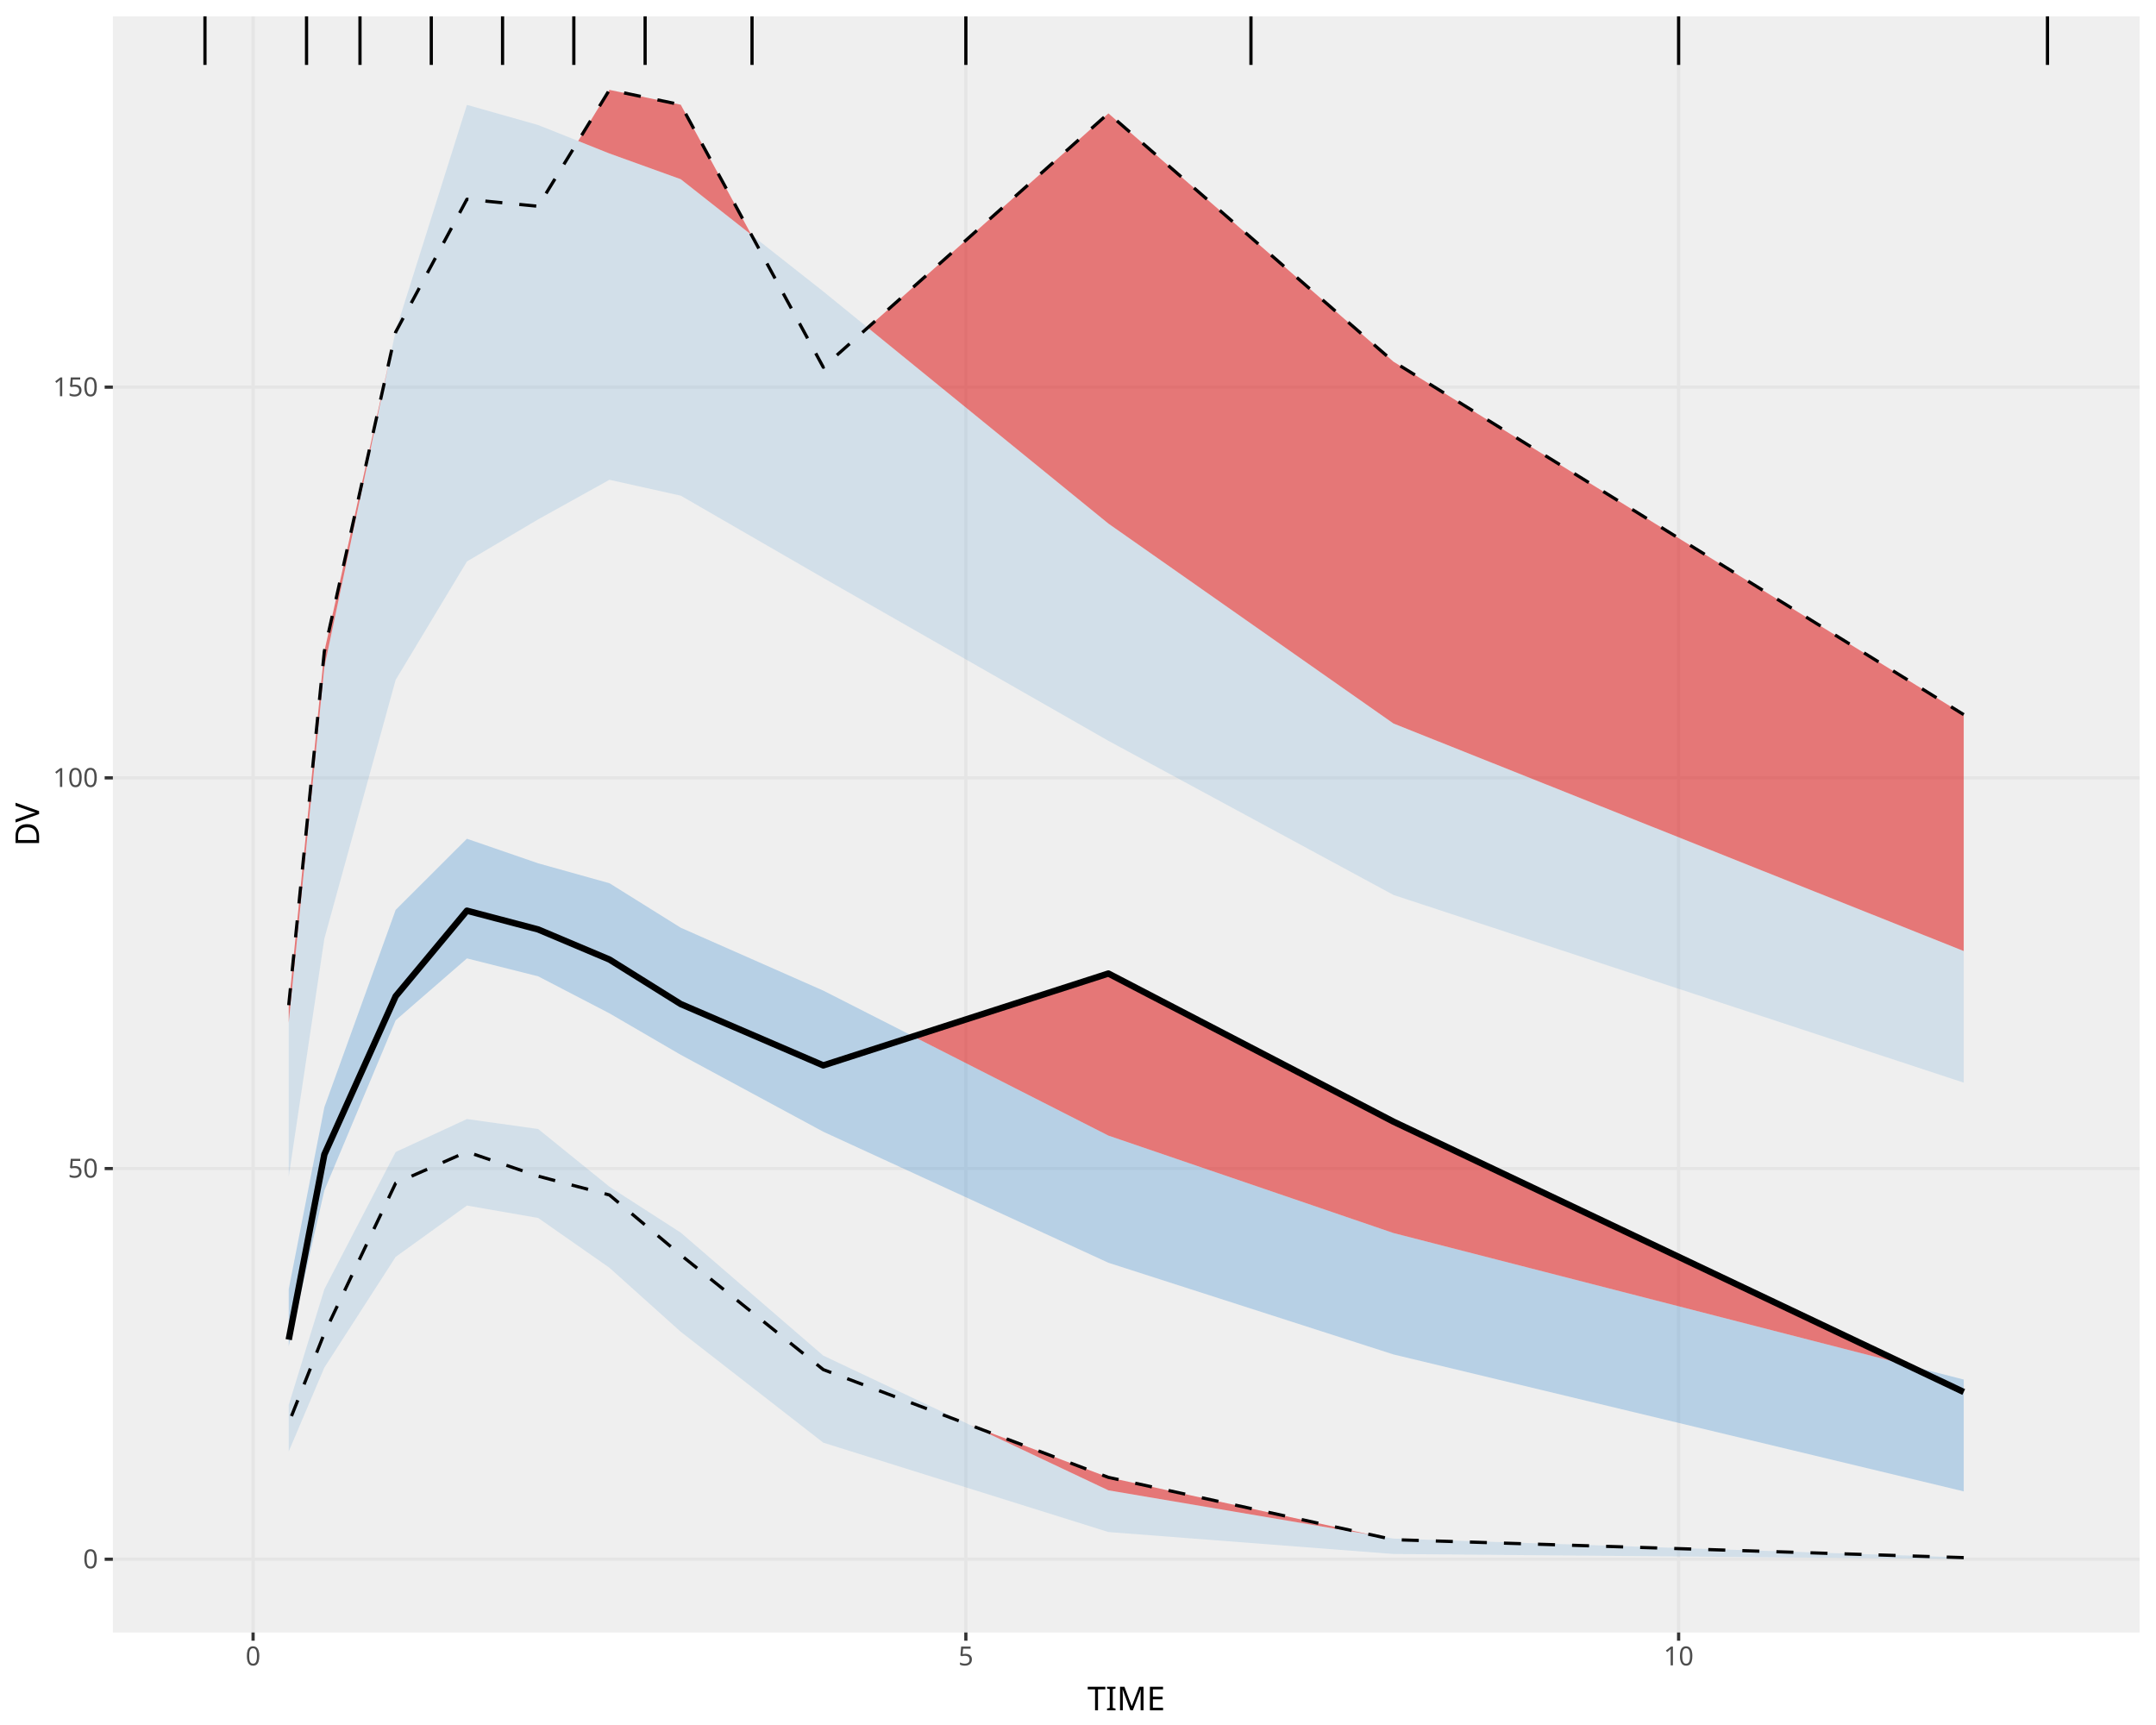
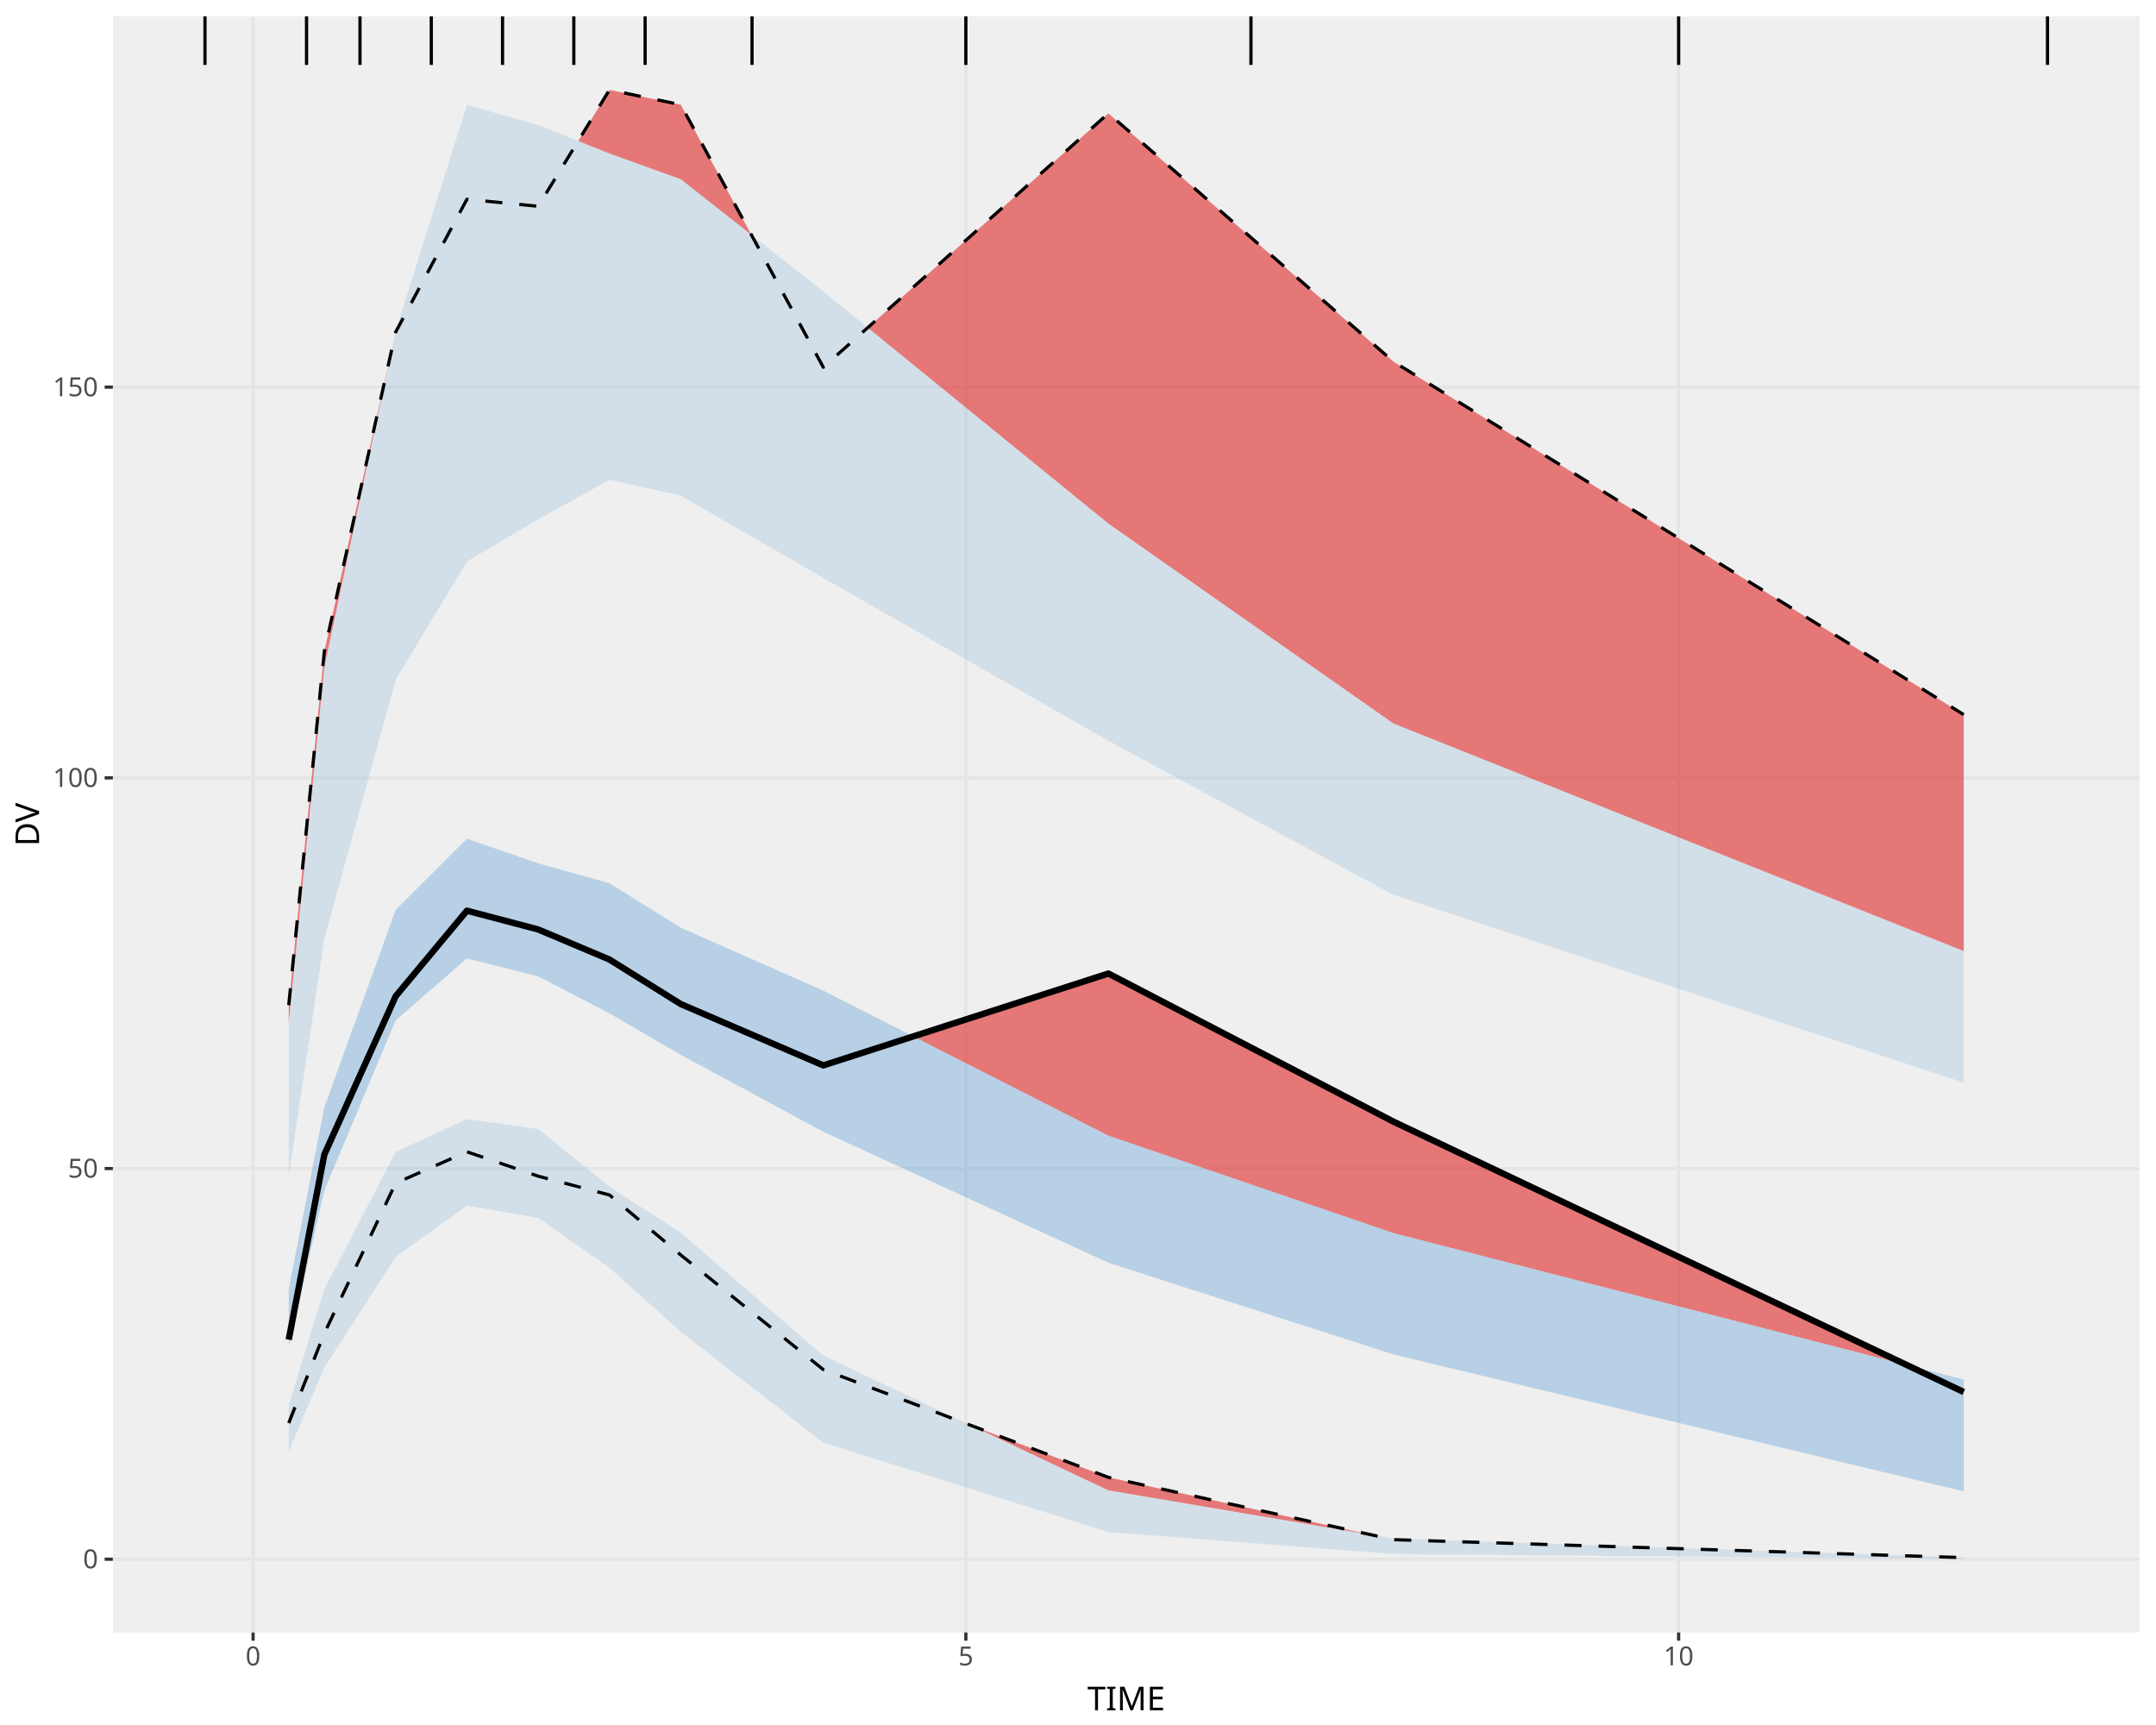
<svg xmlns="http://www.w3.org/2000/svg" class="svglite" data-engine-version="2.0" width="720.00pt" height="576.00pt" viewBox="0 0 720.00 576.00">
  <defs>
    <style type="text/css">
    .svglite line, .svglite polyline, .svglite polygon, .svglite path, .svglite rect, .svglite circle {
      fill: none;
      stroke: #000000;
      stroke-linecap: round;
      stroke-linejoin: round;
      stroke-miterlimit: 10.00;
    }
  </style>
  </defs>
  <rect width="100%" height="100%" style="stroke: none; fill: #FFFFFF;" />
  <defs>
    <clipPath id="cpMC4wMHw3MjAuMDB8MC4wMHw1NzYuMDA=">
      <rect x="0.00" y="0.00" width="720.00" height="576.00" />
    </clipPath>
  </defs>
  <g clip-path="url(#cpMC4wMHw3MjAuMDB8MC4wMHw1NzYuMDA=)">
    <rect x="0.00" y="0.00" width="720.00" height="576.00" style="stroke-width: 1.07; stroke: #FFFFFF; fill: #FFFFFF;" />
  </g>
  <defs>
    <clipPath id="cpMzcuNjl8NzE0LjUyfDUuNDh8NTQ1LjEx">
      <rect x="37.69" y="5.48" width="676.83" height="539.63" />
    </clipPath>
  </defs>
  <g clip-path="url(#cpMzcuNjl8NzE0LjUyfDUuNDh8NTQ1LjEx)">
    <rect x="37.69" y="5.48" width="676.83" height="539.63" style="stroke-width: 1.07; stroke: none; fill: #EFEFEF;" />
    <polyline points="37.69,520.65 714.52,520.65 " style="stroke-width: 1.07; stroke: #E5E5E5; stroke-linecap: butt;" />
    <polyline points="37.69,390.19 714.52,390.19 " style="stroke-width: 1.07; stroke: #E5E5E5; stroke-linecap: butt;" />
    <polyline points="37.69,259.74 714.52,259.74 " style="stroke-width: 1.07; stroke: #E5E5E5; stroke-linecap: butt;" />
    <polyline points="37.69,129.28 714.52,129.28 " style="stroke-width: 1.07; stroke: #E5E5E5; stroke-linecap: butt;" />
    <polyline points="84.52,545.11 84.52,5.48 " style="stroke-width: 1.07; stroke: #E5E5E5; stroke-linecap: butt;" />
    <polyline points="322.55,545.11 322.55,5.48 " style="stroke-width: 1.07; stroke: #E5E5E5; stroke-linecap: butt;" />
    <polyline points="560.58,545.11 560.58,5.48 " style="stroke-width: 1.07; stroke: #E5E5E5; stroke-linecap: butt;" />
    <polygon points="96.42,430.47 108.32,369.72 132.13,303.83 155.93,280.07 179.73,288.27 203.53,294.92 227.34,309.78 274.94,330.78 370.15,379.19 465.36,411.73 655.79,460.65 655.79,497.99 465.36,452.27 370.15,421.65 274.94,377.90 227.34,352.22 203.53,338.37 179.73,326.01 155.93,320.02 132.13,340.69 108.32,397.50 96.42,449.52 " style="stroke-width: 0.00; stroke: none; stroke-linecap: butt; fill: #3388CC; fill-opacity: 0.30;" />
    <polyline points="96.42,430.47 108.32,369.72 132.13,303.83 155.93,280.07 179.73,288.27 203.53,294.92 227.34,309.78 274.94,330.78 370.15,379.19 465.36,411.73 655.79,460.65 " style="stroke-width: 1.07; stroke: none; stroke-linecap: butt;" />
    <polyline points="655.79,497.99 465.36,452.27 370.15,421.65 274.94,377.90 227.34,352.22 203.53,338.37 179.73,326.01 155.93,320.02 132.13,340.69 108.32,397.50 96.42,449.52 " style="stroke-width: 1.07; stroke: none; stroke-linecap: butt;" />
    <polygon points="96.42,469.15 108.32,430.47 132.13,384.67 155.93,373.66 179.73,376.99 203.53,396.26 227.34,411.59 274.94,452.66 370.15,497.64 465.36,513.76 655.79,520.04 655.79,520.58 465.36,518.90 370.15,511.57 274.94,481.73 227.34,444.71 203.53,423.33 179.73,406.70 155.93,402.55 132.13,419.70 108.32,456.65 96.42,484.67 " style="stroke-width: 0.00; stroke: none; stroke-linecap: butt; fill: #3388CC; fill-opacity: 0.15;" />
    <polyline points="96.42,469.15 108.32,430.47 132.13,384.67 155.93,373.66 179.73,376.99 203.53,396.26 227.34,411.59 274.94,452.66 370.15,497.64 465.36,513.76 655.79,520.04 " style="stroke-width: 1.07; stroke: none; stroke-linecap: butt;" />
    <polyline points="655.79,520.58 465.36,518.90 370.15,511.57 274.94,481.73 227.34,444.71 203.53,423.33 179.73,406.70 155.93,402.55 132.13,419.70 108.32,456.65 96.42,484.67 " style="stroke-width: 1.07; stroke: none; stroke-linecap: butt;" />
    <polygon points="96.42,341.42 108.32,222.70 132.13,110.50 155.93,35.01 179.73,41.75 203.53,51.25 227.34,59.84 274.94,97.32 370.15,174.83 465.36,241.59 655.79,317.56 655.79,361.51 465.36,298.84 370.15,247.37 274.94,192.99 227.34,165.51 203.53,160.21 179.73,173.42 155.93,187.49 132.13,227.02 108.32,313.45 96.42,392.92 " style="stroke-width: 0.00; stroke: none; stroke-linecap: butt; fill: #3388CC; fill-opacity: 0.15;" />
    <polyline points="96.42,341.42 108.32,222.70 132.13,110.50 155.93,35.01 179.73,41.75 203.53,51.25 227.34,59.84 274.94,97.32 370.15,174.83 465.36,241.59 655.79,317.56 " style="stroke-width: 1.07; stroke: none; stroke-linecap: butt;" />
    <polyline points="655.79,361.51 465.36,298.84 370.15,247.37 274.94,192.99 227.34,165.51 203.53,160.21 179.73,173.42 155.93,187.49 132.13,227.02 108.32,313.45 96.42,392.92 " style="stroke-width: 1.07; stroke: none; stroke-linecap: butt;" />
    <polygon points="305.00,346.07 370.15,325.07 465.36,374.54 636.64,455.73 636.64,455.73 465.36,411.73 370.15,379.19 305.00,346.07 " style="stroke-width: 0.00; stroke: none; stroke-linecap: butt; fill: #DD0000; fill-opacity: 0.50;" />
    <polyline points="305.00,346.07 370.15,325.07 465.36,374.54 636.64,455.73 " style="stroke-width: 1.07; stroke: none; stroke-linecap: butt;" />
    <polyline points="636.64,455.73 465.36,411.73 370.15,379.19 305.00,346.07 " style="stroke-width: 1.07; stroke: none; stroke-linecap: butt;" />
    <polygon points="324.33,475.99 370.15,493.31 458.25,512.56 458.25,512.56 370.15,497.64 324.33,475.99 " style="stroke-width: 0.00; stroke: none; stroke-linecap: butt; fill: #DD0000; fill-opacity: 0.50;" />
    <polyline points="324.33,475.99 370.15,493.31 458.25,512.56 " style="stroke-width: 1.07; stroke: none; stroke-linecap: butt;" />
    <polyline points="458.25,512.56 370.15,497.64 324.33,475.99 " style="stroke-width: 1.07; stroke: none; stroke-linecap: butt;" />
    <polygon points="96.42,335.64 108.32,217.47 130.46,118.35 130.46,118.35 108.32,222.70 96.42,341.42 " style="stroke-width: 0.00; stroke: none; stroke-linecap: butt; fill: #DD0000; fill-opacity: 0.50;" />
    <polyline points="96.42,335.64 108.32,217.47 130.46,118.35 " style="stroke-width: 1.07; stroke: none; stroke-linecap: butt;" />
    <polyline points="130.46,118.35 108.32,222.70 96.42,341.42 " style="stroke-width: 1.07; stroke: none; stroke-linecap: butt;" />
    <polygon points="193.08,47.08 203.53,30.01 227.34,34.97 250.93,78.41 250.93,78.41 227.34,59.84 203.53,51.25 193.08,47.08 " style="stroke-width: 0.00; stroke: none; stroke-linecap: butt; fill: #DD0000; fill-opacity: 0.50;" />
    <polyline points="193.08,47.08 203.53,30.01 227.34,34.97 250.93,78.41 " style="stroke-width: 1.07; stroke: none; stroke-linecap: butt;" />
    <polyline points="250.93,78.41 227.34,59.84 203.53,51.25 193.08,47.08 " style="stroke-width: 1.07; stroke: none; stroke-linecap: butt;" />
    <polygon points="289.79,109.41 370.15,37.86 465.36,120.77 655.79,238.62 655.79,317.56 465.36,241.59 370.15,174.83 289.79,109.41 " style="stroke-width: 0.00; stroke: none; stroke-linecap: butt; fill: #DD0000; fill-opacity: 0.50;" />
    <polyline points="289.79,109.41 370.15,37.86 465.36,120.77 655.79,238.62 " style="stroke-width: 1.07; stroke: none; stroke-linecap: butt;" />
    <polyline points="655.79,317.56 465.36,241.59 370.15,174.83 289.79,109.41 " style="stroke-width: 1.07; stroke: none; stroke-linecap: butt;" />
    <polyline points="96.42,447.33 108.32,385.50 132.13,332.66 155.93,304.09 179.73,310.36 203.53,320.40 227.34,335.27 274.94,355.75 370.15,325.07 465.36,374.54 655.79,464.81 " style="stroke-width: 2.13; stroke-linecap: butt;" />
-     <polygon points="96.42,335.64 108.32,217.47 132.13,110.89 155.93,66.54 179.73,68.88 203.53,30.01 227.34,34.97 274.94,122.63 370.15,37.86 465.36,120.77 655.79,238.62 655.79,520.11 465.36,514.11 370.15,493.31 274.94,457.33 227.34,419.06 203.53,399.02 179.73,392.74 155.93,384.60 132.13,395.07 108.32,445.19 96.42,475.18 " style="stroke-width: 0.00; stroke: none; stroke-linecap: butt; fill: none;" />
+     <polyline points="96.42,475.18 108.32,445.19 132.13,395.07 155.93,384.60 179.73,392.74 203.53,399.02 227.34,419.06 274.94,457.33 370.15,493.31 465.36,514.11 655.79,520.11 " style="stroke-width: 1.07; stroke-dasharray: 5.69,5.69; stroke-linecap: butt;" />
    <polyline points="96.42,335.64 108.32,217.47 132.13,110.89 155.93,66.54 179.73,68.88 203.53,30.01 227.34,34.97 274.94,122.63 370.15,37.86 465.36,120.77 655.79,238.62 " style="stroke-width: 1.07; stroke-dasharray: 5.69,5.69; stroke-linecap: butt;" />
-     <polyline points="655.79,520.11 465.36,514.11 370.15,493.31 274.94,457.33 227.34,419.06 203.53,399.02 179.73,392.74 155.93,384.60 132.13,395.07 108.32,445.19 96.42,475.18 " style="stroke-width: 1.07; stroke-dasharray: 5.69,5.69; stroke-linecap: butt;" />
    <line x1="68.45" y1="5.48" x2="68.45" y2="21.67" style="stroke-width: 1.07; stroke-linecap: butt;" />
    <line x1="102.37" y1="5.48" x2="102.37" y2="21.67" style="stroke-width: 1.07; stroke-linecap: butt;" />
    <line x1="120.22" y1="5.48" x2="120.22" y2="21.67" style="stroke-width: 1.07; stroke-linecap: butt;" />
    <line x1="144.03" y1="5.48" x2="144.03" y2="21.67" style="stroke-width: 1.07; stroke-linecap: butt;" />
    <line x1="167.83" y1="5.48" x2="167.83" y2="21.67" style="stroke-width: 1.07; stroke-linecap: butt;" />
    <line x1="191.63" y1="5.48" x2="191.63" y2="21.67" style="stroke-width: 1.07; stroke-linecap: butt;" />
    <line x1="215.44" y1="5.48" x2="215.44" y2="21.67" style="stroke-width: 1.07; stroke-linecap: butt;" />
    <line x1="251.14" y1="5.48" x2="251.14" y2="21.67" style="stroke-width: 1.07; stroke-linecap: butt;" />
    <line x1="322.55" y1="5.48" x2="322.55" y2="21.67" style="stroke-width: 1.07; stroke-linecap: butt;" />
    <line x1="417.76" y1="5.48" x2="417.76" y2="21.67" style="stroke-width: 1.07; stroke-linecap: butt;" />
    <line x1="560.58" y1="5.48" x2="560.58" y2="21.67" style="stroke-width: 1.07; stroke-linecap: butt;" />
    <line x1="683.76" y1="5.48" x2="683.76" y2="21.67" style="stroke-width: 1.07; stroke-linecap: butt;" />
  </g>
  <g clip-path="url(#cpMC4wMHw3MjAuMDB8MC4wMHw1NzYuMDA=)">
    <text x="32.76" y="523.68" text-anchor="end" style="font-size: 8.80px; fill: #4D4D4D; font-family: sans;" textLength="4.89px" lengthAdjust="spacingAndGlyphs">0</text>
    <text x="32.76" y="393.22" text-anchor="end" style="font-size: 8.80px; fill: #4D4D4D; font-family: sans;" textLength="9.79px" lengthAdjust="spacingAndGlyphs">50</text>
    <text x="32.76" y="262.77" text-anchor="end" style="font-size: 8.80px; fill: #4D4D4D; font-family: sans;" textLength="14.68px" lengthAdjust="spacingAndGlyphs">100</text>
    <text x="32.76" y="132.31" text-anchor="end" style="font-size: 8.80px; fill: #4D4D4D; font-family: sans;" textLength="14.68px" lengthAdjust="spacingAndGlyphs">150</text>
    <polyline points="34.95,520.65 37.69,520.65 " style="stroke-width: 1.07; stroke: #333333; stroke-linecap: butt;" />
    <polyline points="34.95,390.19 37.69,390.19 " style="stroke-width: 1.07; stroke: #333333; stroke-linecap: butt;" />
    <polyline points="34.95,259.74 37.69,259.74 " style="stroke-width: 1.07; stroke: #333333; stroke-linecap: butt;" />
    <polyline points="34.95,129.28 37.69,129.28 " style="stroke-width: 1.07; stroke: #333333; stroke-linecap: butt;" />
    <polyline points="84.52,547.85 84.52,545.11 " style="stroke-width: 1.07; stroke: #333333; stroke-linecap: butt;" />
    <polyline points="322.55,547.85 322.55,545.11 " style="stroke-width: 1.07; stroke: #333333; stroke-linecap: butt;" />
    <polyline points="560.58,547.85 560.58,545.11 " style="stroke-width: 1.07; stroke: #333333; stroke-linecap: butt;" />
    <text x="84.52" y="556.10" text-anchor="middle" style="font-size: 8.80px; fill: #4D4D4D; font-family: sans;" textLength="4.89px" lengthAdjust="spacingAndGlyphs">0</text>
    <text x="322.55" y="556.10" text-anchor="middle" style="font-size: 8.80px; fill: #4D4D4D; font-family: sans;" textLength="4.89px" lengthAdjust="spacingAndGlyphs">5</text>
    <text x="560.58" y="556.10" text-anchor="middle" style="font-size: 8.80px; fill: #4D4D4D; font-family: sans;" textLength="9.79px" lengthAdjust="spacingAndGlyphs">10</text>
    <text x="376.10" y="571.09" text-anchor="middle" style="font-size: 11.00px; font-family: sans;" textLength="26.28px" lengthAdjust="spacingAndGlyphs">TIME</text>
    <text transform="translate(13.05,275.30) rotate(-90)" text-anchor="middle" style="font-size: 11.00px; font-family: sans;" textLength="15.29px" lengthAdjust="spacingAndGlyphs">DV</text>
  </g>
</svg>
